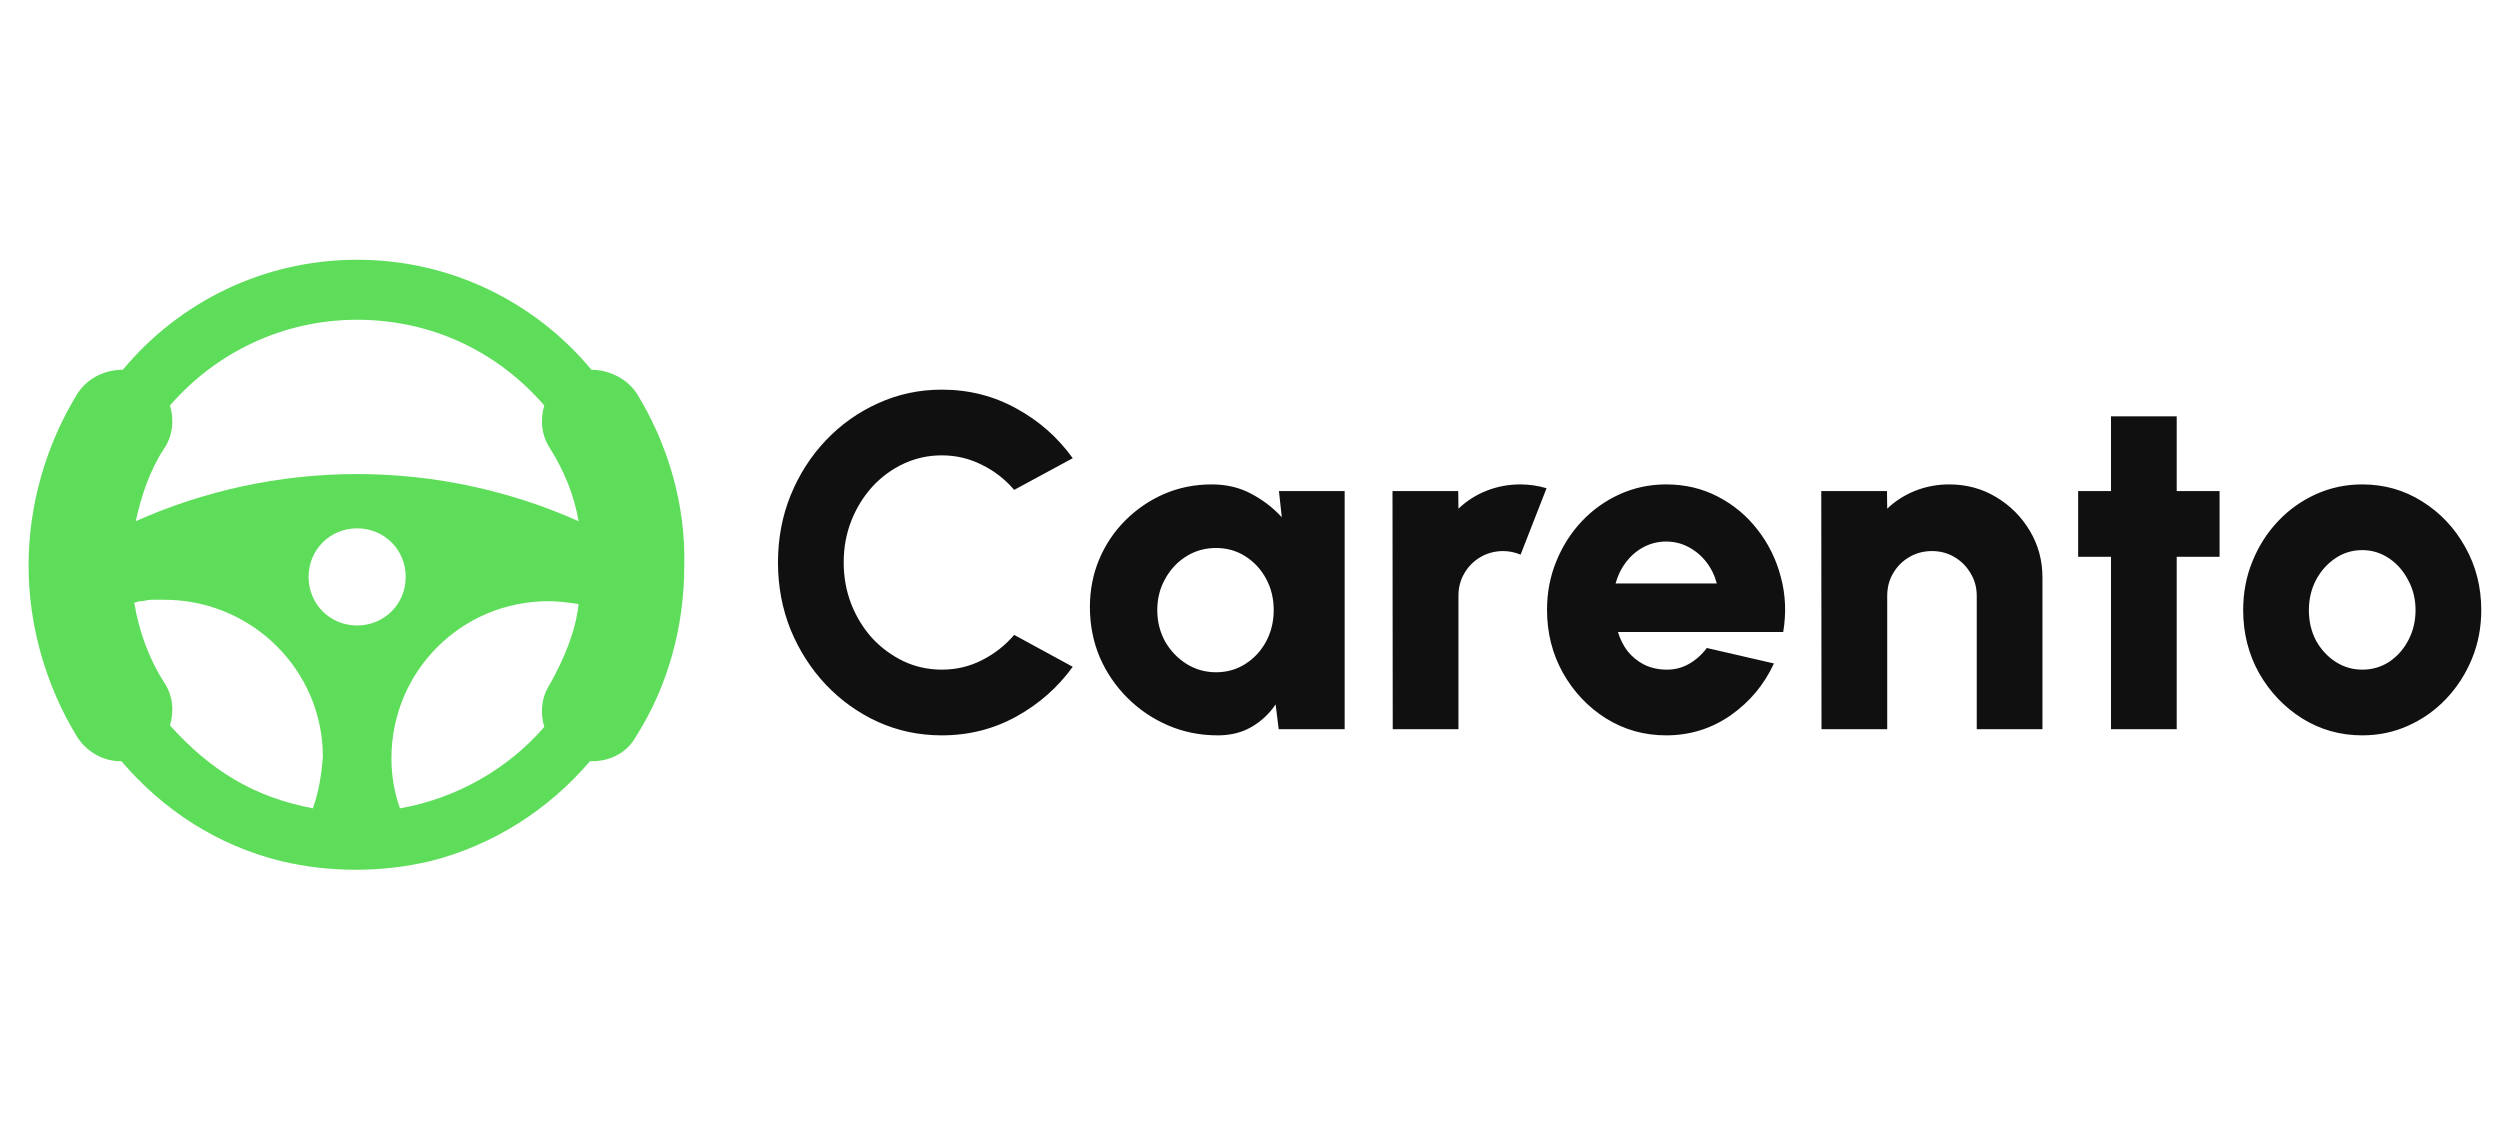
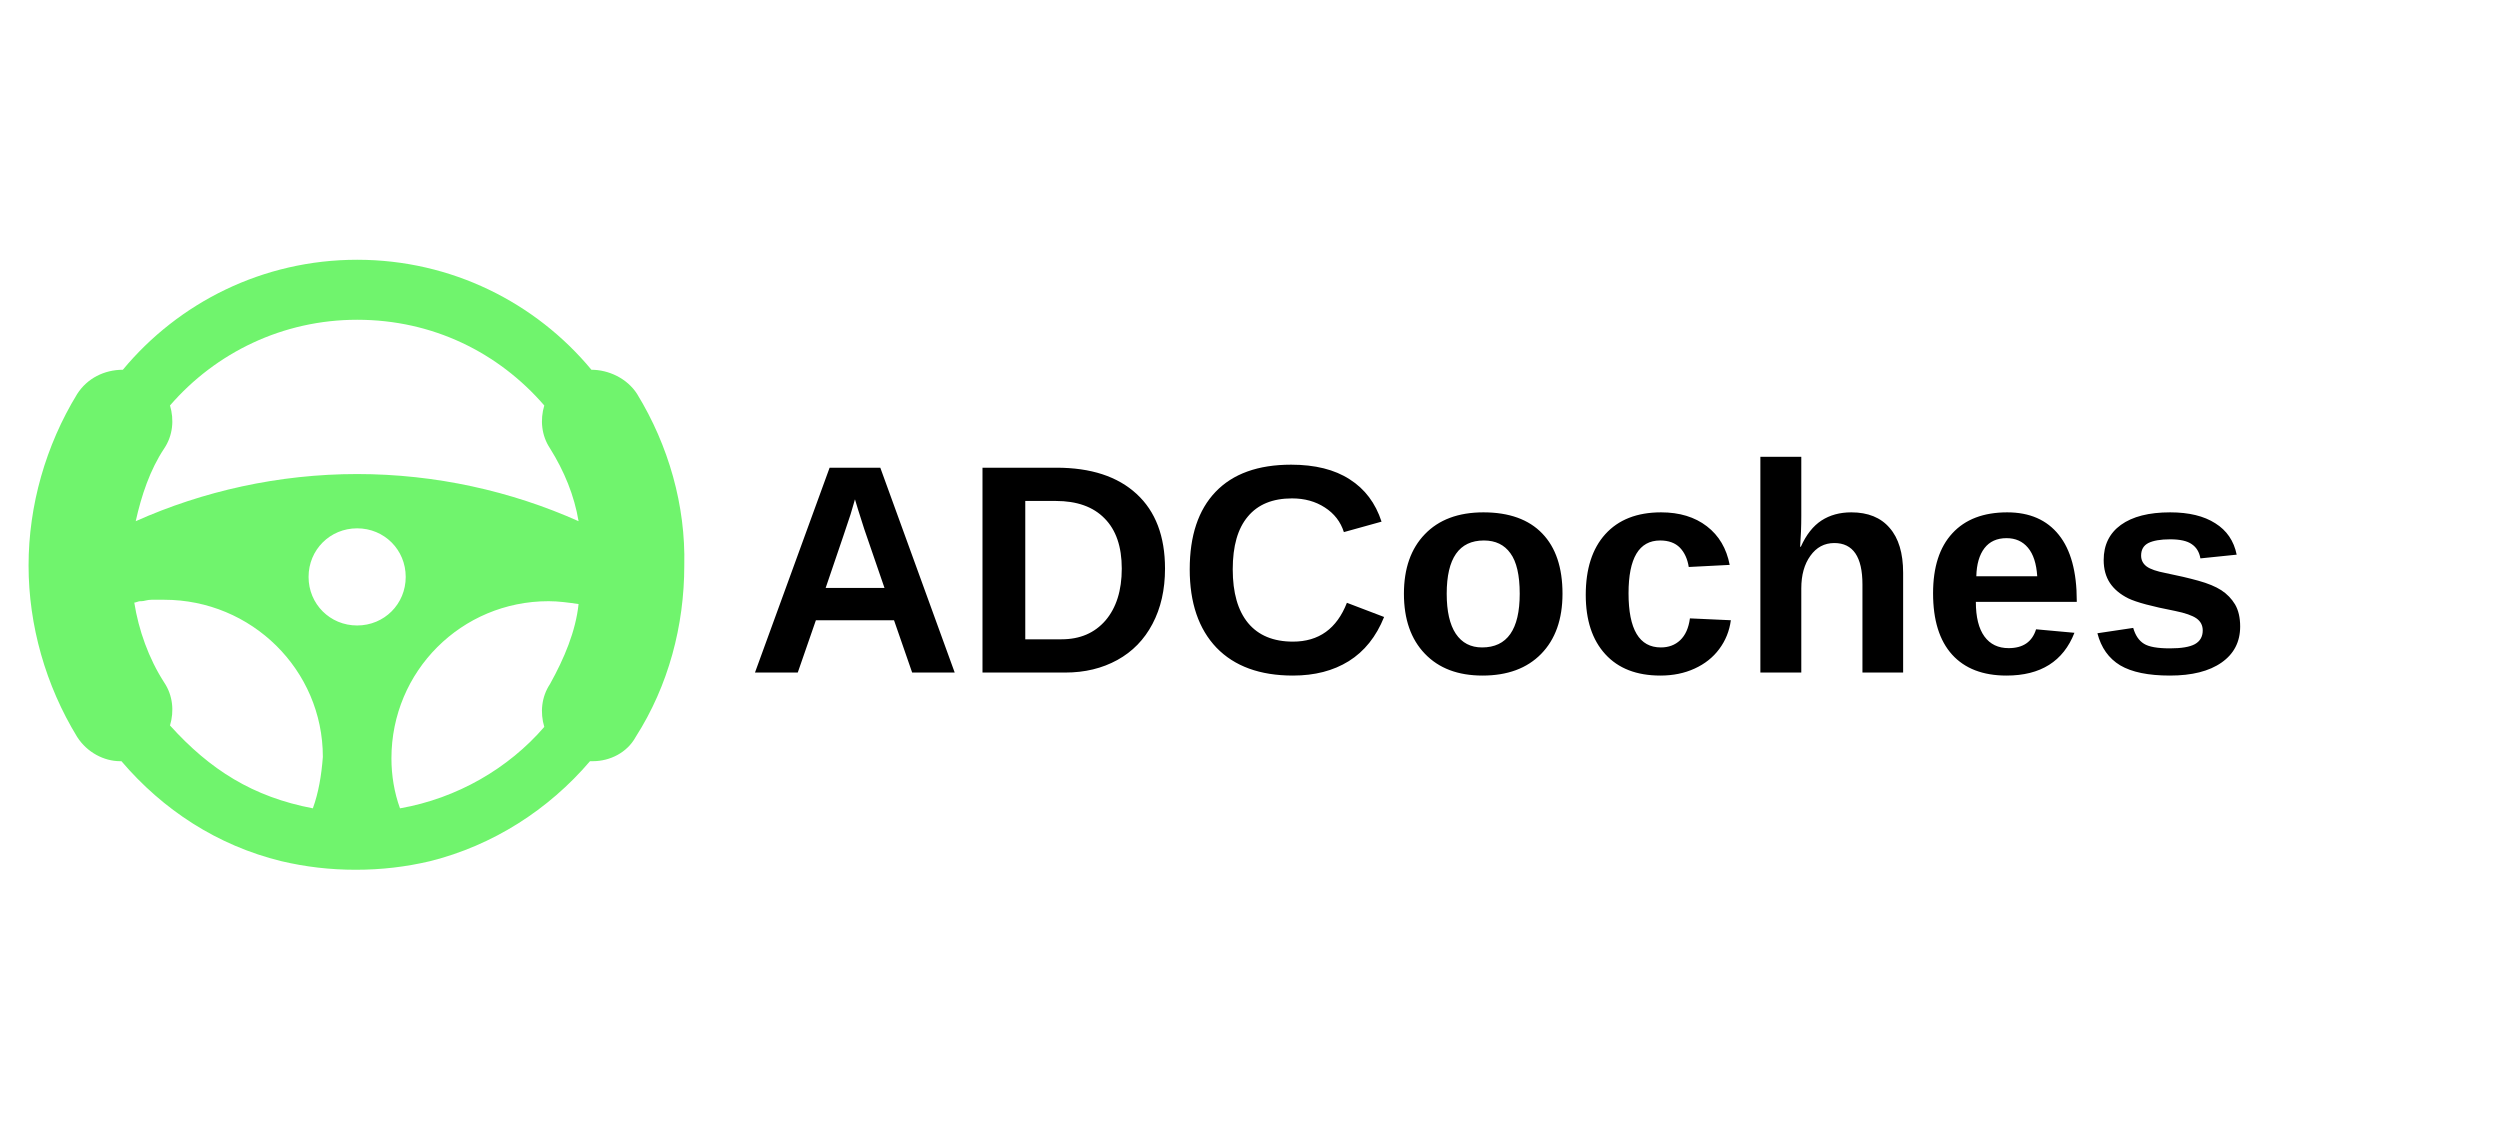
<svg xmlns="http://www.w3.org/2000/svg" width="168" height="76" viewBox="0 0 168 76" fill="none">
-   <path d="M8.928 51.057C8.736 51.153 8.544 51.153 8.256 51.153C8.448 51.153 8.736 51.153 8.928 51.057Z" fill="#5EDD5B" />
-   <path d="M11.424 27.248C11.328 27.152 11.328 26.96 11.232 26.864C11.328 26.96 11.424 27.056 11.424 27.248Z" fill="#5EDD5B" />
-   <path d="M39.264 51.152H39.648C39.552 51.152 39.456 51.152 39.264 51.152ZM11.232 26.864C11.328 26.96 11.328 27.152 11.424 27.248C11.424 27.056 11.328 26.96 11.232 26.864Z" fill="#5EDD5B" />
-   <path d="M42.816 26.48C42.144 25.424 40.896 24.848 39.744 24.848C36 20.336 30.336 17.456 24 17.456C17.664 17.456 12 20.336 8.256 24.848C7.008 24.848 5.856 25.424 5.184 26.48C3.072 29.936 1.92 33.968 1.92 38C1.92 42.032 3.072 46.064 5.184 49.52C5.856 50.576 7.008 51.152 8.064 51.152H8.16C10.944 54.416 14.592 56.816 18.912 57.872C20.544 58.256 22.176 58.448 23.904 58.448C25.632 58.448 27.264 58.256 28.896 57.872C33.12 56.816 36.864 54.416 39.648 51.152H39.84C40.992 51.152 42.144 50.576 42.72 49.52C44.928 46.064 45.984 42.032 45.984 38C46.08 33.968 44.928 29.936 42.816 26.48ZM11.04 30.128C11.616 29.264 11.712 28.208 11.424 27.248C11.424 27.152 11.328 26.96 11.232 26.864C11.328 26.96 11.328 27.152 11.424 27.248C14.496 23.696 19.008 21.488 24 21.488C29.088 21.488 33.504 23.696 36.576 27.248C36.288 28.208 36.384 29.264 36.96 30.128C37.92 31.664 38.592 33.296 38.88 35.024C34.368 33.008 29.28 31.856 24 31.856C18.72 31.856 13.632 33.008 9.12 35.024C9.504 33.296 10.08 31.568 11.04 30.128ZM21.024 54.32C16.992 53.552 14.112 51.728 11.424 48.752C11.712 47.792 11.616 46.736 11.04 45.872C9.984 44.24 9.312 42.32 9.024 40.496C9.12 40.496 9.312 40.4 9.408 40.4H9.504C9.696 40.4 9.888 40.304 10.176 40.304H11.04C16.896 40.304 21.696 45.008 21.696 50.864C21.6 52.112 21.408 53.264 21.024 54.32ZM24 42.032C22.176 42.032 20.736 40.592 20.736 38.768C20.736 36.944 22.176 35.504 24 35.504C25.824 35.504 27.264 36.944 27.264 38.768C27.264 40.592 25.824 42.032 24 42.032ZM36.96 45.968C36.384 46.832 36.288 47.888 36.576 48.848C34.176 51.632 30.72 53.648 26.88 54.32C26.496 53.264 26.304 52.112 26.304 50.96C26.304 45.104 31.008 40.4 36.864 40.4C37.536 40.4 38.208 40.496 38.88 40.592C38.688 42.416 37.92 44.24 36.96 45.968Z" fill="#5EDD5B" />
-   <path d="M63.288 49.416C61.773 49.416 60.349 49.117 59.016 48.52C57.683 47.912 56.509 47.075 55.496 46.008C54.493 44.941 53.704 43.709 53.128 42.312C52.563 40.904 52.28 39.4 52.28 37.8C52.28 36.189 52.563 34.685 53.128 33.288C53.704 31.88 54.493 30.648 55.496 29.592C56.509 28.525 57.683 27.693 59.016 27.096C60.349 26.488 61.773 26.184 63.288 26.184C65.101 26.184 66.771 26.605 68.296 27.448C69.821 28.28 71.085 29.395 72.088 30.792L68.152 32.92C67.555 32.216 66.835 31.656 65.992 31.24C65.149 30.813 64.248 30.6 63.288 30.6C62.381 30.6 61.528 30.787 60.728 31.16C59.928 31.533 59.224 32.051 58.616 32.712C58.019 33.373 57.549 34.136 57.208 35C56.867 35.864 56.696 36.797 56.696 37.8C56.696 38.792 56.867 39.725 57.208 40.6C57.549 41.464 58.019 42.227 58.616 42.888C59.224 43.539 59.928 44.056 60.728 44.44C61.528 44.813 62.381 45 63.288 45C64.259 45 65.16 44.787 65.992 44.36C66.835 43.933 67.555 43.368 68.152 42.664L72.088 44.808C71.085 46.195 69.821 47.309 68.296 48.152C66.771 48.995 65.101 49.416 63.288 49.416ZM85.945 33H90.361V49H85.929L85.721 47.336C85.305 47.955 84.772 48.456 84.121 48.84C83.471 49.224 82.708 49.416 81.833 49.416C80.639 49.416 79.524 49.192 78.489 48.744C77.455 48.296 76.543 47.677 75.753 46.888C74.964 46.099 74.345 45.187 73.897 44.152C73.46 43.107 73.241 41.987 73.241 40.792C73.241 39.651 73.449 38.584 73.865 37.592C74.281 36.6 74.868 35.725 75.625 34.968C76.383 34.211 77.252 33.619 78.233 33.192C79.225 32.765 80.292 32.552 81.433 32.552C82.415 32.552 83.295 32.76 84.073 33.176C84.863 33.592 85.551 34.12 86.137 34.76L85.945 33ZM81.721 45.176C82.447 45.176 83.103 44.989 83.689 44.616C84.276 44.243 84.74 43.741 85.081 43.112C85.423 42.472 85.593 41.768 85.593 41C85.593 40.221 85.423 39.517 85.081 38.888C84.74 38.259 84.276 37.757 83.689 37.384C83.103 37.011 82.447 36.824 81.721 36.824C80.985 36.824 80.319 37.011 79.721 37.384C79.124 37.757 78.649 38.264 78.297 38.904C77.945 39.533 77.769 40.232 77.769 41C77.769 41.768 77.945 42.472 78.297 43.112C78.66 43.741 79.14 44.243 79.737 44.616C80.335 44.989 80.996 45.176 81.721 45.176ZM93.592 49L93.576 33H97.992L98.008 34.184C98.542 33.672 99.166 33.272 99.88 32.984C100.606 32.696 101.368 32.552 102.168 32.552C102.755 32.552 103.342 32.637 103.928 32.808L102.184 37.272C101.8 37.112 101.411 37.032 101.016 37.032C100.462 37.032 99.955 37.165 99.496 37.432C99.038 37.699 98.675 38.061 98.408 38.52C98.142 38.968 98.008 39.475 98.008 40.04V49H93.592ZM111.96 49.416C110.488 49.416 109.144 49.037 107.928 48.28C106.723 47.523 105.757 46.504 105.032 45.224C104.317 43.944 103.96 42.531 103.96 40.984C103.96 39.821 104.168 38.733 104.584 37.72C105 36.696 105.571 35.8 106.296 35.032C107.032 34.253 107.885 33.645 108.856 33.208C109.827 32.771 110.861 32.552 111.96 32.552C113.229 32.552 114.387 32.824 115.432 33.368C116.488 33.912 117.379 34.653 118.104 35.592C118.84 36.531 119.363 37.592 119.672 38.776C119.992 39.96 120.045 41.192 119.832 42.472H108.728C108.867 42.941 109.08 43.368 109.368 43.752C109.667 44.125 110.029 44.424 110.456 44.648C110.893 44.872 111.395 44.989 111.96 45C112.515 45.011 113.027 44.883 113.496 44.616C113.965 44.349 114.365 43.992 114.696 43.544L119.208 44.584C118.557 46.003 117.587 47.165 116.296 48.072C115.005 48.968 113.56 49.416 111.96 49.416ZM108.568 39.208H115.368C115.229 38.675 114.995 38.195 114.664 37.768C114.333 37.341 113.933 37.005 113.464 36.76C113.005 36.515 112.504 36.392 111.96 36.392C111.427 36.392 110.925 36.515 110.456 36.76C109.997 37.005 109.603 37.341 109.272 37.768C108.952 38.184 108.717 38.664 108.568 39.208ZM137.253 38.824V49H132.837V40.04C132.837 39.475 132.698 38.968 132.421 38.52C132.154 38.061 131.791 37.699 131.333 37.432C130.885 37.165 130.383 37.032 129.829 37.032C129.274 37.032 128.767 37.165 128.309 37.432C127.85 37.699 127.487 38.061 127.221 38.52C126.954 38.968 126.821 39.475 126.821 40.04V49H122.405L122.389 33H126.805L126.821 34.184C127.354 33.672 127.978 33.272 128.693 32.984C129.418 32.696 130.181 32.552 130.981 32.552C132.143 32.552 133.194 32.835 134.133 33.4C135.082 33.965 135.839 34.723 136.405 35.672C136.97 36.611 137.253 37.661 137.253 38.824ZM149.155 37.416H146.275V49H141.859V37.416H139.651V33H141.859V27.976H146.275V33H149.155V37.416ZM158.741 49.416C157.269 49.416 155.925 49.037 154.709 48.28C153.504 47.523 152.539 46.509 151.813 45.24C151.099 43.96 150.741 42.547 150.741 41C150.741 39.827 150.949 38.733 151.365 37.72C151.781 36.696 152.352 35.8 153.077 35.032C153.813 34.253 154.667 33.645 155.637 33.208C156.608 32.771 157.643 32.552 158.741 32.552C160.213 32.552 161.552 32.931 162.757 33.688C163.973 34.445 164.939 35.464 165.653 36.744C166.379 38.024 166.741 39.443 166.741 41C166.741 42.163 166.533 43.251 166.117 44.264C165.701 45.277 165.125 46.173 164.389 46.952C163.664 47.72 162.816 48.323 161.845 48.76C160.885 49.197 159.851 49.416 158.741 49.416ZM158.741 45C159.424 45 160.037 44.819 160.581 44.456C161.125 44.083 161.552 43.592 161.861 42.984C162.171 42.376 162.325 41.715 162.325 41C162.325 40.264 162.16 39.592 161.829 38.984C161.509 38.365 161.077 37.875 160.533 37.512C159.989 37.149 159.392 36.968 158.741 36.968C158.069 36.968 157.461 37.155 156.917 37.528C156.373 37.901 155.941 38.392 155.621 39C155.312 39.608 155.157 40.275 155.157 41C155.157 41.757 155.317 42.44 155.637 43.048C155.968 43.645 156.405 44.12 156.949 44.472C157.493 44.824 158.091 45 158.741 45Z" fill="#101010" />
+   <path d="M8.928 51.057C8.736 51.153 8.544 51.153 8.256 51.153C8.448 51.153 8.736 51.153 8.928 51.057Z" fill="#70F46D" />
+   <path d="M11.424 27.248C11.328 27.152 11.328 26.96 11.232 26.864C11.328 26.96 11.424 27.056 11.424 27.248Z" fill="#70F46D" />
+   <path d="M39.264 51.152H39.648C39.552 51.152 39.456 51.152 39.264 51.152ZM11.232 26.864C11.328 26.96 11.328 27.152 11.424 27.248C11.424 27.056 11.328 26.96 11.232 26.864Z" fill="#70F46D" />
+   <path d="M42.816 26.48C42.144 25.424 40.896 24.848 39.744 24.848C36 20.336 30.336 17.456 24 17.456C17.664 17.456 12 20.336 8.256 24.848C7.008 24.848 5.856 25.424 5.184 26.48C3.072 29.936 1.92 33.968 1.92 38C1.92 42.032 3.072 46.064 5.184 49.52C5.856 50.576 7.008 51.152 8.064 51.152H8.16C10.944 54.416 14.592 56.816 18.912 57.872C20.544 58.256 22.176 58.448 23.904 58.448C25.632 58.448 27.264 58.256 28.896 57.872C33.12 56.816 36.864 54.416 39.648 51.152H39.84C40.992 51.152 42.144 50.576 42.72 49.52C44.928 46.064 45.984 42.032 45.984 38C46.08 33.968 44.928 29.936 42.816 26.48ZM11.04 30.128C11.616 29.264 11.712 28.208 11.424 27.248C11.424 27.152 11.328 26.96 11.232 26.864C11.328 26.96 11.328 27.152 11.424 27.248C14.496 23.696 19.008 21.488 24 21.488C29.088 21.488 33.504 23.696 36.576 27.248C36.288 28.208 36.384 29.264 36.96 30.128C37.92 31.664 38.592 33.296 38.88 35.024C34.368 33.008 29.28 31.856 24 31.856C18.72 31.856 13.632 33.008 9.12 35.024C9.504 33.296 10.08 31.568 11.04 30.128ZM21.024 54.32C16.992 53.552 14.112 51.728 11.424 48.752C11.712 47.792 11.616 46.736 11.04 45.872C9.984 44.24 9.312 42.32 9.024 40.496C9.12 40.496 9.312 40.4 9.408 40.4H9.504C9.696 40.4 9.888 40.304 10.176 40.304H11.04C16.896 40.304 21.696 45.008 21.696 50.864C21.6 52.112 21.408 53.264 21.024 54.32ZM24 42.032C22.176 42.032 20.736 40.592 20.736 38.768C20.736 36.944 22.176 35.504 24 35.504C25.824 35.504 27.264 36.944 27.264 38.768C27.264 40.592 25.824 42.032 24 42.032ZM36.96 45.968C36.384 46.832 36.288 47.888 36.576 48.848C34.176 51.632 30.72 53.648 26.88 54.32C26.496 53.264 26.304 52.112 26.304 50.96C26.304 45.104 31.008 40.4 36.864 40.4C37.536 40.4 38.208 40.496 38.88 40.592C38.688 42.416 37.92 44.24 36.96 45.968Z" fill="#70F46D" />
+   <text x="60%" y="52%" dominant-baseline="middle" text-anchor="middle" font-size="20" fill="black" font-family="Arial" font-weight="bold">ADCoches</text>
</svg>
